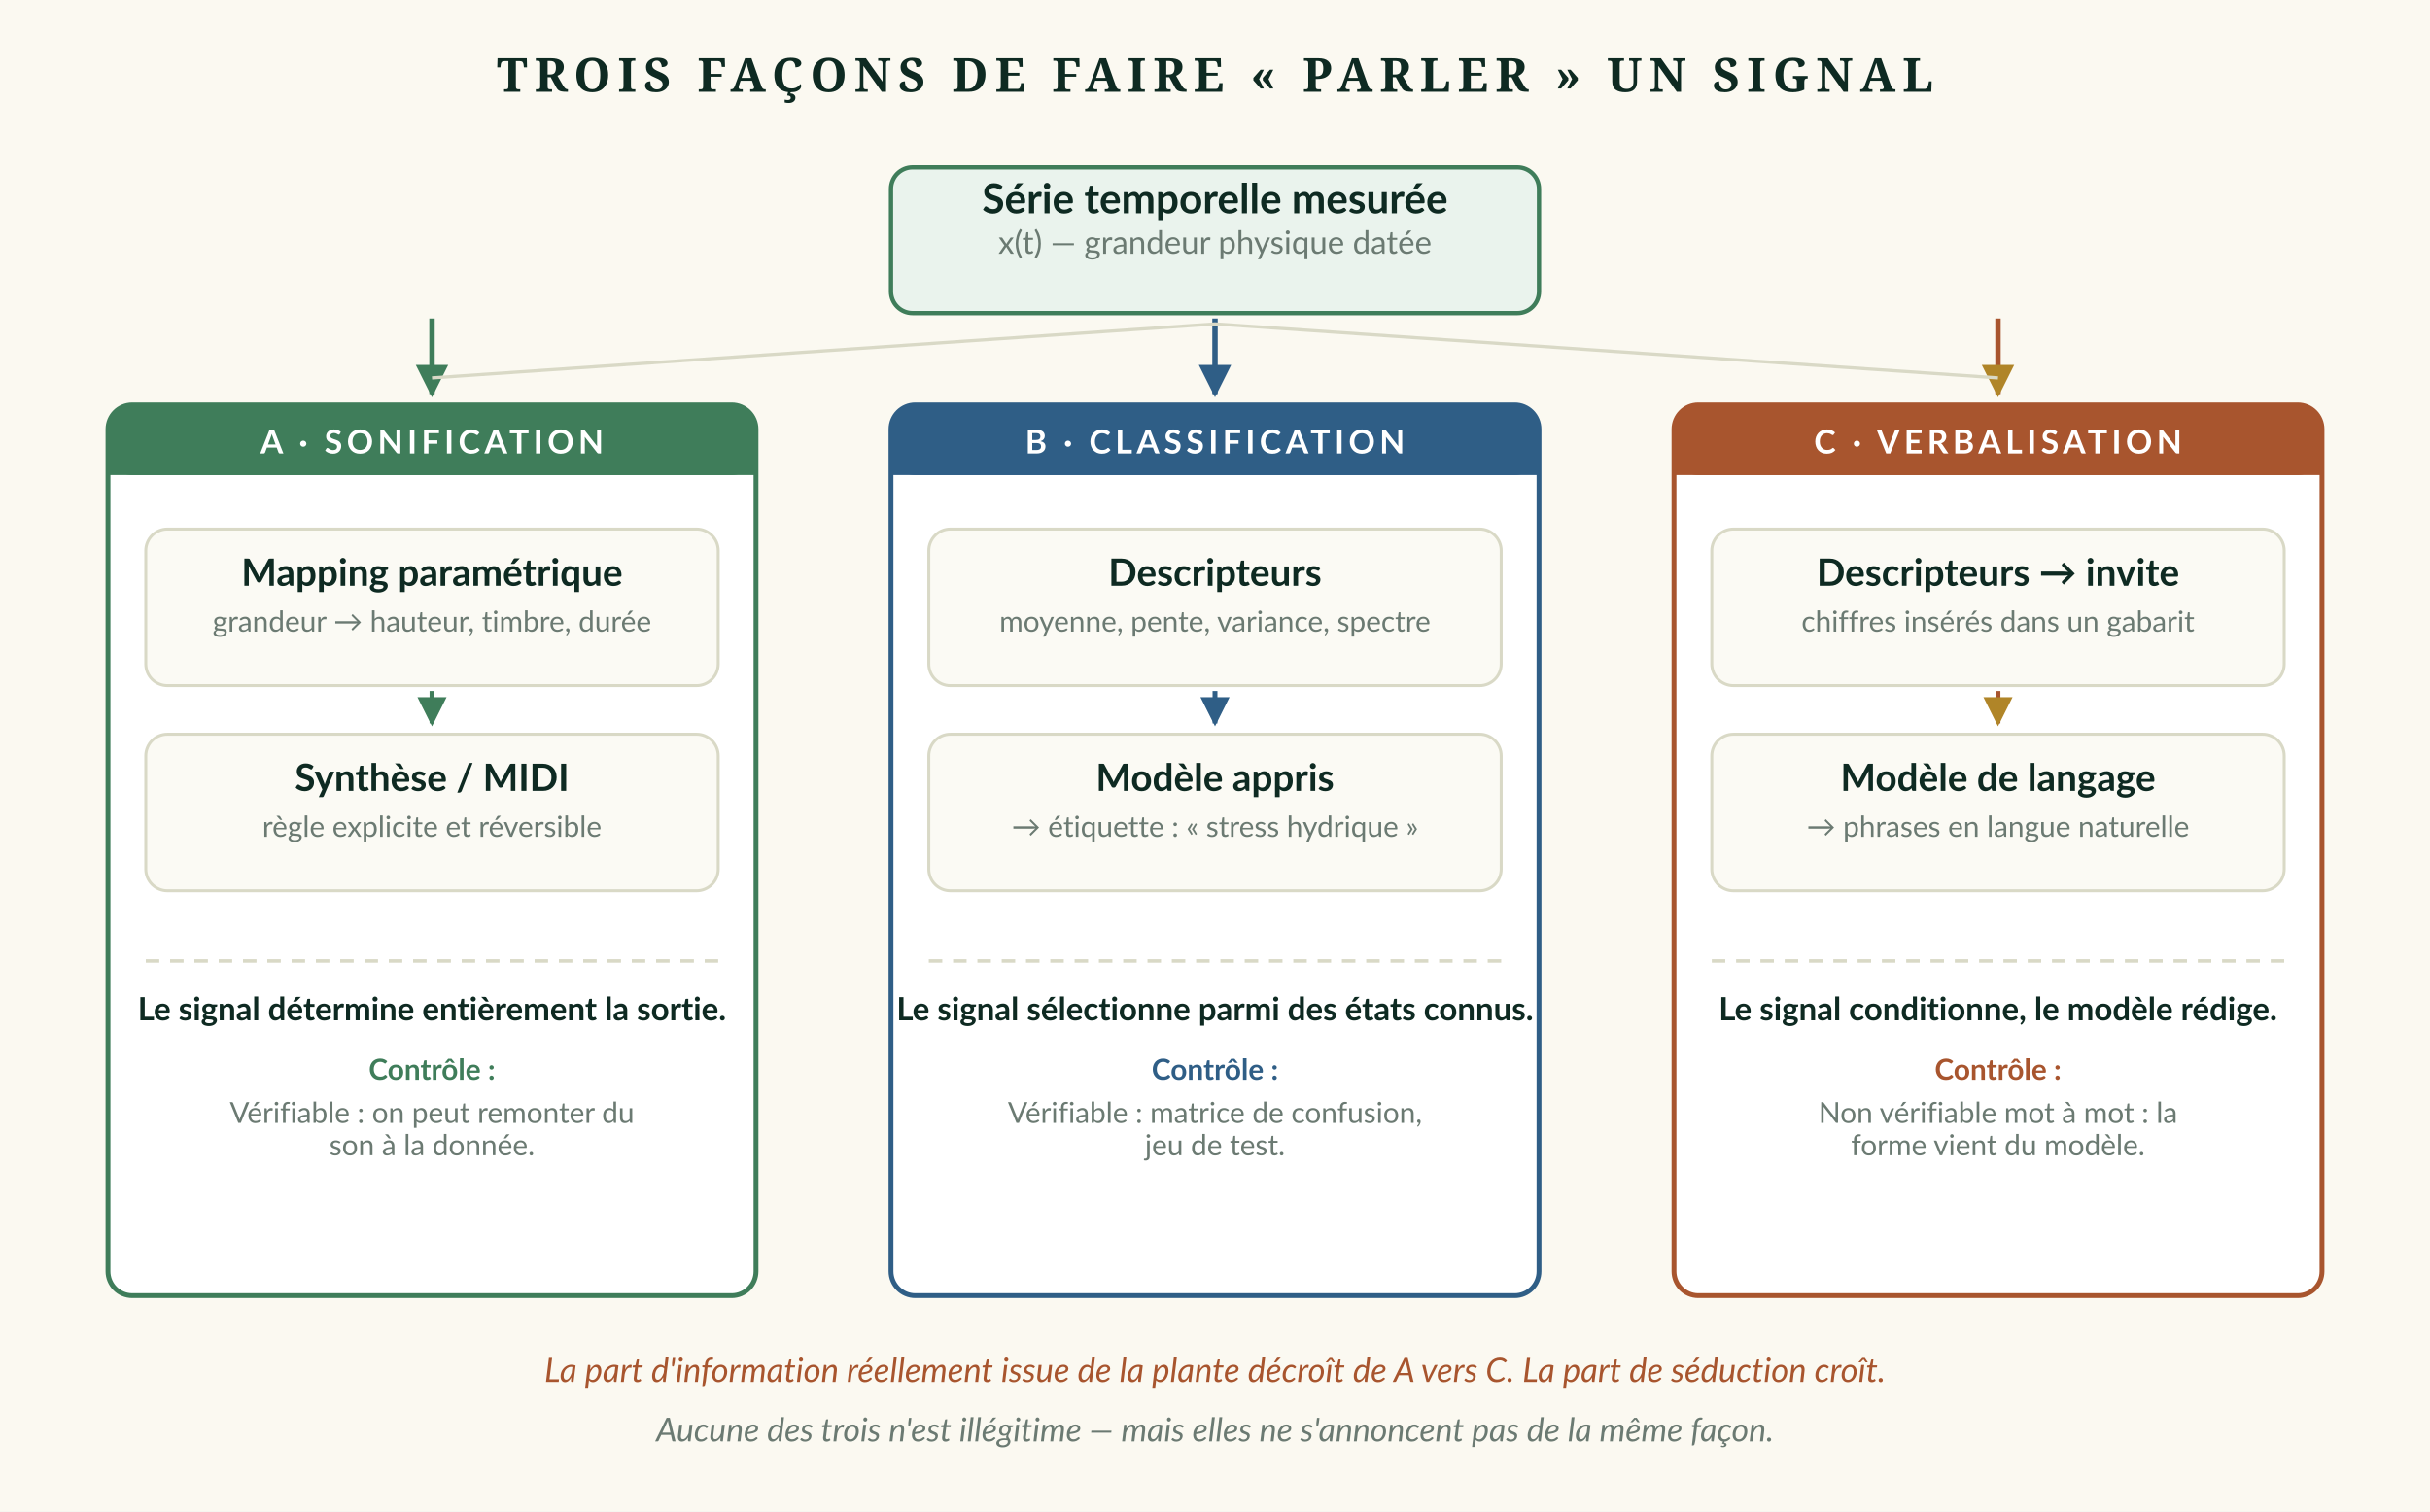
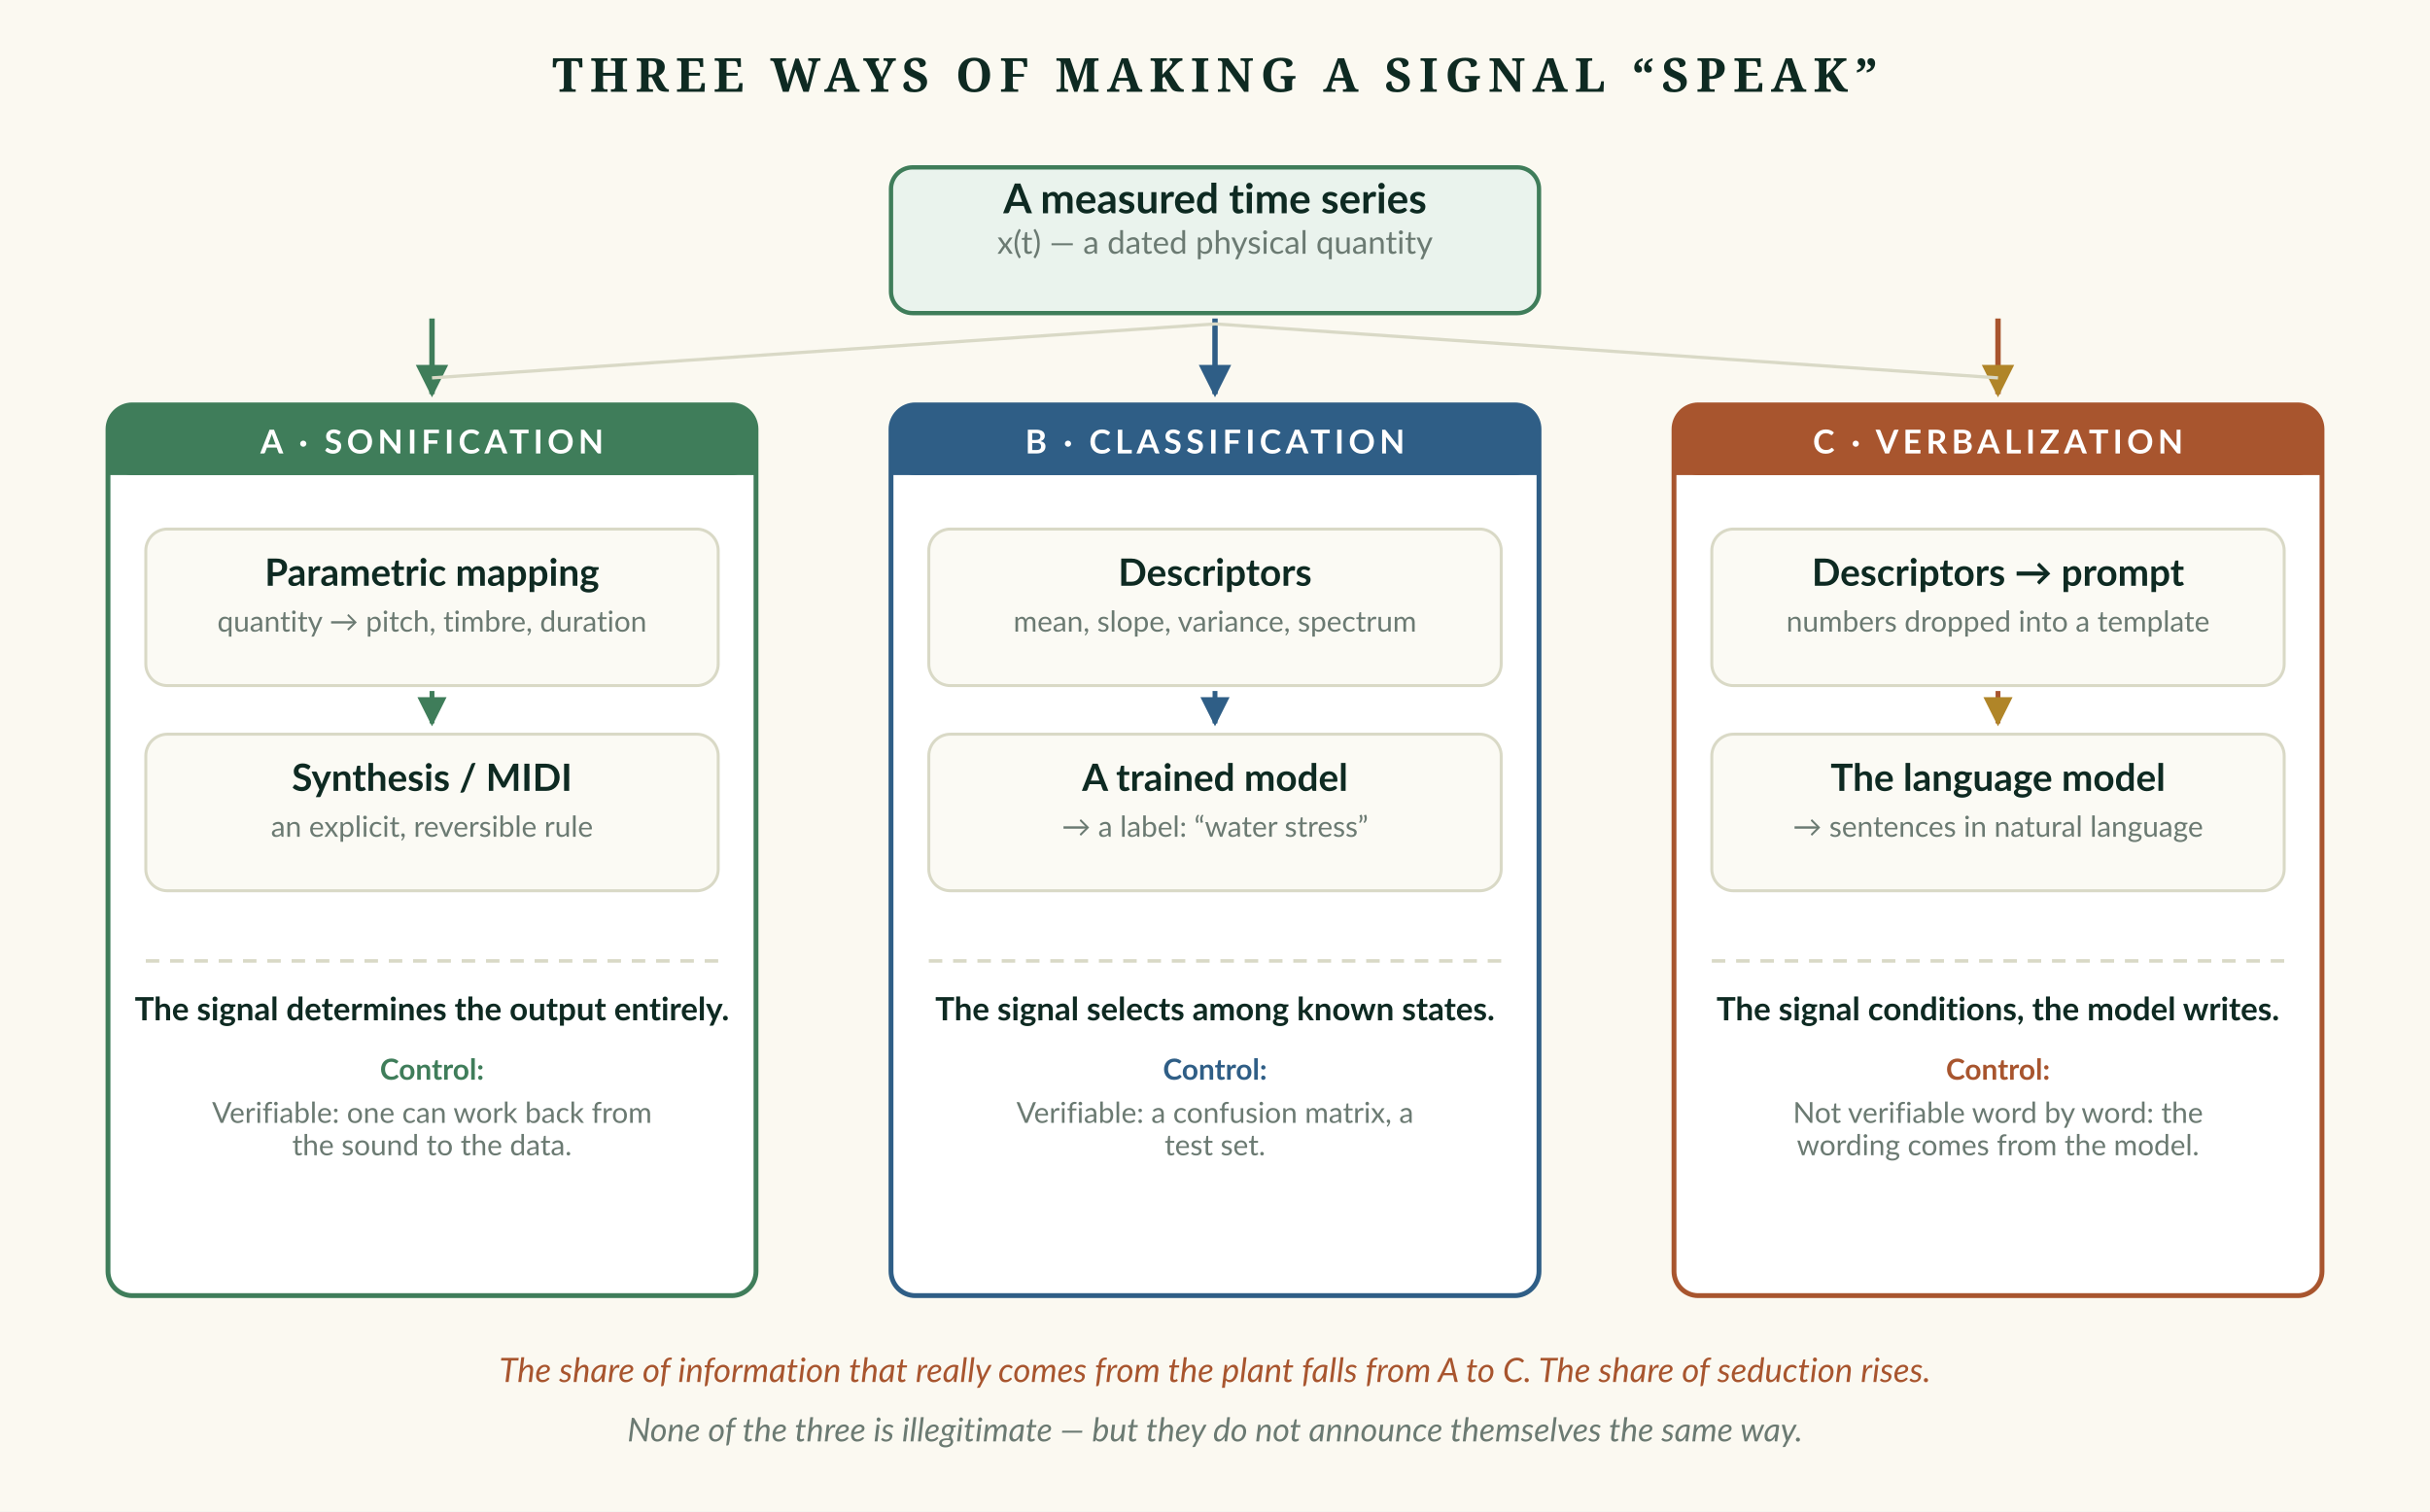
<svg xmlns="http://www.w3.org/2000/svg" viewBox="0 0 900 560" width="900" height="560">
  <defs>
    <marker id="ah" viewBox="0 0 10 10" refX="9" refY="5" markerWidth="6" markerHeight="6" orient="auto-start-reverse">
      <path d="M0,0 L10,5 L0,10 z" fill="#B08528" />
    </marker>
    <marker id="ahb" viewBox="0 0 10 10" refX="9" refY="5" markerWidth="6" markerHeight="6" orient="auto-start-reverse">
      <path d="M0,0 L10,5 L0,10 z" fill="#2F5E86" />
    </marker>
    <marker id="ahv" viewBox="0 0 10 10" refX="9" refY="5" markerWidth="6" markerHeight="6" orient="auto-start-reverse">
      <path d="M0,0 L10,5 L0,10 z" fill="#3F7D5A" />
    </marker>
  </defs>
  <rect width="900" height="560" fill="#FBF9F1" />
-   <text x="450" y="34" font-family="Cormorant Garamond, serif" font-size="17.4" fill="#0E2A22" text-anchor="middle" font-weight="700" font-style="normal" letter-spacing="2.6">TROIS FAÇONS DE FAIRE « PARLER » UN SIGNAL</text>
+   <text x="450" y="34" font-family="Cormorant Garamond, serif" font-size="17.4" fill="#0E2A22" text-anchor="middle" font-weight="700" font-style="normal" letter-spacing="2.6">THREE WAYS OF MAKING A SIGNAL “SPEAK”</text>
  <rect x="330" y="62" width="240" height="54" rx="8" fill="#EAF3ED" stroke="#3F7D5A" stroke-width="1.6" />
-   <text x="450.0" y="79" font-family="Lato, sans-serif" font-size="15.22" fill="#0E2A22" text-anchor="middle" font-weight="700" font-style="normal" letter-spacing="0">Série temporelle mesurée</text>
-   <text x="450.0" y="94.0" font-family="Lato, sans-serif" font-size="11.89" fill="#6B7A72" text-anchor="middle" font-weight="400" font-style="normal" letter-spacing="0">x(t) — grandeur physique datée</text>
+   <text x="450.0" y="79" font-family="Lato, sans-serif" font-size="15.22" fill="#0E2A22" text-anchor="middle" font-weight="700" font-style="normal" letter-spacing="0">A measured time series</text>
+   <text x="450.0" y="94.0" font-family="Lato, sans-serif" font-size="11.89" fill="#6B7A72" text-anchor="middle" font-weight="400" font-style="normal" letter-spacing="0">x(t) — a dated physical quantity</text>
  <rect x="40" y="150" width="240" height="330" rx="9" fill="#FFFFFF" stroke="#3F7D5A" stroke-width="1.8" />
  <rect x="40" y="150" width="240" height="26" rx="9" fill="#3F7D5A" />
  <rect x="40" y="167" width="240" height="9" fill="#3F7D5A" />
  <text x="160" y="168" font-family="Lato, sans-serif" font-size="12.18" fill="#FFFFFF" text-anchor="middle" font-weight="700" font-style="normal" letter-spacing="1.6">A · SONIFICATION</text>
  <rect x="54" y="196" width="212" height="58" rx="8" fill="#FBFAF4" stroke="#D9D9C6" stroke-width="1.1" />
-   <text x="160" y="217" font-family="Lato, sans-serif" font-size="13.92" fill="#0E2A22" text-anchor="middle" font-weight="700" font-style="normal" letter-spacing="0">Mapping paramétrique</text>
-   <text x="160" y="234" font-family="Lato, sans-serif" font-size="10.73" fill="#6B7A72" text-anchor="middle" font-weight="400" font-style="normal" letter-spacing="0">grandeur → hauteur, timbre, durée</text>
+   <text x="160" y="217" font-family="Lato, sans-serif" font-size="13.92" fill="#0E2A22" text-anchor="middle" font-weight="700" font-style="normal" letter-spacing="0">Parametric mapping</text>
+   <text x="160" y="234" font-family="Lato, sans-serif" font-size="10.73" fill="#6B7A72" text-anchor="middle" font-weight="400" font-style="normal" letter-spacing="0">quantity → pitch, timbre, duration</text>
  <line x1="160" y1="256" x2="160" y2="268" stroke="#3F7D5A" stroke-width="1.8" marker-end="url(#ahv)" />
  <rect x="54" y="272" width="212" height="58" rx="8" fill="#FBFAF4" stroke="#D9D9C6" stroke-width="1.1" />
-   <text x="160" y="293" font-family="Lato, sans-serif" font-size="13.92" fill="#0E2A22" text-anchor="middle" font-weight="700" font-style="normal" letter-spacing="0">Synthèse / MIDI</text>
-   <text x="160" y="310" font-family="Lato, sans-serif" font-size="10.73" fill="#6B7A72" text-anchor="middle" font-weight="400" font-style="normal" letter-spacing="0">règle explicite et réversible</text>
+   <text x="160" y="293" font-family="Lato, sans-serif" font-size="13.92" fill="#0E2A22" text-anchor="middle" font-weight="700" font-style="normal" letter-spacing="0">Synthesis / MIDI</text>
+   <text x="160" y="310" font-family="Lato, sans-serif" font-size="10.73" fill="#6B7A72" text-anchor="middle" font-weight="400" font-style="normal" letter-spacing="0">an explicit, reversible rule</text>
  <line x1="54" y1="356" x2="266" y2="356" stroke="#D9D9C6" stroke-width="1.3" stroke-dasharray="5 4" />
-   <text x="160" y="378" font-family="Lato, sans-serif" font-size="11.89" fill="#0E2A22" text-anchor="middle" font-weight="700" font-style="normal" letter-spacing="0">Le signal détermine entièrement la sortie.</text>
-   <text x="160" y="400" font-family="Lato, sans-serif" font-size="10.73" fill="#3F7D5A" text-anchor="middle" font-weight="700" font-style="normal" letter-spacing="0">Contrôle :</text>
-   <text x="160" y="416" font-family="Lato, sans-serif" font-size="10.73" fill="#6B7A72" text-anchor="middle" font-weight="400" font-style="normal" letter-spacing="0">Vérifiable : on peut remonter du</text>
-   <text x="160" y="428" font-family="Lato, sans-serif" font-size="10.73" fill="#6B7A72" text-anchor="middle" font-weight="400" font-style="normal" letter-spacing="0">son à la donnée.</text>
+   <text x="160" y="378" font-family="Lato, sans-serif" font-size="11.89" fill="#0E2A22" text-anchor="middle" font-weight="700" font-style="normal" letter-spacing="0">The signal determines the output entirely.</text>
+   <text x="160" y="400" font-family="Lato, sans-serif" font-size="10.73" fill="#3F7D5A" text-anchor="middle" font-weight="700" font-style="normal" letter-spacing="0">Control:</text>
+   <text x="160" y="416" font-family="Lato, sans-serif" font-size="10.73" fill="#6B7A72" text-anchor="middle" font-weight="400" font-style="normal" letter-spacing="0">Verifiable: one can work back from</text>
+   <text x="160" y="428" font-family="Lato, sans-serif" font-size="10.73" fill="#6B7A72" text-anchor="middle" font-weight="400" font-style="normal" letter-spacing="0">the sound to the data.</text>
  <line x1="160" y1="118" x2="160" y2="146" stroke="#3F7D5A" stroke-width="2.0" marker-end="url(#ahv)" />
  <rect x="330" y="150" width="240" height="330" rx="9" fill="#FFFFFF" stroke="#2F5E86" stroke-width="1.8" />
  <rect x="330" y="150" width="240" height="26" rx="9" fill="#2F5E86" />
  <rect x="330" y="167" width="240" height="9" fill="#2F5E86" />
  <text x="450" y="168" font-family="Lato, sans-serif" font-size="12.18" fill="#FFFFFF" text-anchor="middle" font-weight="700" font-style="normal" letter-spacing="1.6">B · CLASSIFICATION</text>
  <rect x="344" y="196" width="212" height="58" rx="8" fill="#FBFAF4" stroke="#D9D9C6" stroke-width="1.1" />
-   <text x="450" y="217" font-family="Lato, sans-serif" font-size="13.92" fill="#0E2A22" text-anchor="middle" font-weight="700" font-style="normal" letter-spacing="0">Descripteurs</text>
-   <text x="450" y="234" font-family="Lato, sans-serif" font-size="10.73" fill="#6B7A72" text-anchor="middle" font-weight="400" font-style="normal" letter-spacing="0">moyenne, pente, variance, spectre</text>
+   <text x="450" y="217" font-family="Lato, sans-serif" font-size="13.92" fill="#0E2A22" text-anchor="middle" font-weight="700" font-style="normal" letter-spacing="0">Descriptors</text>
+   <text x="450" y="234" font-family="Lato, sans-serif" font-size="10.73" fill="#6B7A72" text-anchor="middle" font-weight="400" font-style="normal" letter-spacing="0">mean, slope, variance, spectrum</text>
  <line x1="450" y1="256" x2="450" y2="268" stroke="#2F5E86" stroke-width="1.8" marker-end="url(#ahb)" />
  <rect x="344" y="272" width="212" height="58" rx="8" fill="#FBFAF4" stroke="#D9D9C6" stroke-width="1.1" />
-   <text x="450" y="293" font-family="Lato, sans-serif" font-size="13.92" fill="#0E2A22" text-anchor="middle" font-weight="700" font-style="normal" letter-spacing="0">Modèle appris</text>
-   <text x="450" y="310" font-family="Lato, sans-serif" font-size="10.73" fill="#6B7A72" text-anchor="middle" font-weight="400" font-style="normal" letter-spacing="0">→ étiquette : « stress hydrique »</text>
+   <text x="450" y="293" font-family="Lato, sans-serif" font-size="13.92" fill="#0E2A22" text-anchor="middle" font-weight="700" font-style="normal" letter-spacing="0">A trained model</text>
+   <text x="450" y="310" font-family="Lato, sans-serif" font-size="10.73" fill="#6B7A72" text-anchor="middle" font-weight="400" font-style="normal" letter-spacing="0">→ a label: “water stress”</text>
  <line x1="344" y1="356" x2="556" y2="356" stroke="#D9D9C6" stroke-width="1.3" stroke-dasharray="5 4" />
-   <text x="450" y="378" font-family="Lato, sans-serif" font-size="11.89" fill="#0E2A22" text-anchor="middle" font-weight="700" font-style="normal" letter-spacing="0">Le signal sélectionne parmi des états connus.</text>
-   <text x="450" y="400" font-family="Lato, sans-serif" font-size="10.73" fill="#2F5E86" text-anchor="middle" font-weight="700" font-style="normal" letter-spacing="0">Contrôle :</text>
-   <text x="450" y="416" font-family="Lato, sans-serif" font-size="10.73" fill="#6B7A72" text-anchor="middle" font-weight="400" font-style="normal" letter-spacing="0">Vérifiable : matrice de confusion,</text>
-   <text x="450" y="428" font-family="Lato, sans-serif" font-size="10.73" fill="#6B7A72" text-anchor="middle" font-weight="400" font-style="normal" letter-spacing="0">jeu de test.</text>
+   <text x="450" y="378" font-family="Lato, sans-serif" font-size="11.89" fill="#0E2A22" text-anchor="middle" font-weight="700" font-style="normal" letter-spacing="0">The signal selects among known states.</text>
+   <text x="450" y="400" font-family="Lato, sans-serif" font-size="10.73" fill="#2F5E86" text-anchor="middle" font-weight="700" font-style="normal" letter-spacing="0">Control:</text>
+   <text x="450" y="416" font-family="Lato, sans-serif" font-size="10.73" fill="#6B7A72" text-anchor="middle" font-weight="400" font-style="normal" letter-spacing="0">Verifiable: a confusion matrix, a</text>
+   <text x="450" y="428" font-family="Lato, sans-serif" font-size="10.73" fill="#6B7A72" text-anchor="middle" font-weight="400" font-style="normal" letter-spacing="0">test set.</text>
  <line x1="450" y1="118" x2="450" y2="146" stroke="#2F5E86" stroke-width="2.0" marker-end="url(#ahb)" />
  <rect x="620" y="150" width="240" height="330" rx="9" fill="#FFFFFF" stroke="#A8552E" stroke-width="1.8" />
  <rect x="620" y="150" width="240" height="26" rx="9" fill="#A8552E" />
  <rect x="620" y="167" width="240" height="9" fill="#A8552E" />
-   <text x="740" y="168" font-family="Lato, sans-serif" font-size="12.18" fill="#FFFFFF" text-anchor="middle" font-weight="700" font-style="normal" letter-spacing="1.6">C · VERBALISATION</text>
+   <text x="740" y="168" font-family="Lato, sans-serif" font-size="12.18" fill="#FFFFFF" text-anchor="middle" font-weight="700" font-style="normal" letter-spacing="1.6">C · VERBALIZATION</text>
  <rect x="634" y="196" width="212" height="58" rx="8" fill="#FBFAF4" stroke="#D9D9C6" stroke-width="1.1" />
-   <text x="740" y="217" font-family="Lato, sans-serif" font-size="13.92" fill="#0E2A22" text-anchor="middle" font-weight="700" font-style="normal" letter-spacing="0">Descripteurs → invite</text>
-   <text x="740" y="234" font-family="Lato, sans-serif" font-size="10.73" fill="#6B7A72" text-anchor="middle" font-weight="400" font-style="normal" letter-spacing="0">chiffres insérés dans un gabarit</text>
+   <text x="740" y="217" font-family="Lato, sans-serif" font-size="13.92" fill="#0E2A22" text-anchor="middle" font-weight="700" font-style="normal" letter-spacing="0">Descriptors → prompt</text>
+   <text x="740" y="234" font-family="Lato, sans-serif" font-size="10.73" fill="#6B7A72" text-anchor="middle" font-weight="400" font-style="normal" letter-spacing="0">numbers dropped into a template</text>
  <line x1="740" y1="256" x2="740" y2="268" stroke="#A8552E" stroke-width="1.8" marker-end="url(#ah)" />
  <rect x="634" y="272" width="212" height="58" rx="8" fill="#FBFAF4" stroke="#D9D9C6" stroke-width="1.1" />
-   <text x="740" y="293" font-family="Lato, sans-serif" font-size="13.92" fill="#0E2A22" text-anchor="middle" font-weight="700" font-style="normal" letter-spacing="0">Modèle de langage</text>
-   <text x="740" y="310" font-family="Lato, sans-serif" font-size="10.73" fill="#6B7A72" text-anchor="middle" font-weight="400" font-style="normal" letter-spacing="0">→ phrases en langue naturelle</text>
+   <text x="740" y="293" font-family="Lato, sans-serif" font-size="13.92" fill="#0E2A22" text-anchor="middle" font-weight="700" font-style="normal" letter-spacing="0">The language model</text>
+   <text x="740" y="310" font-family="Lato, sans-serif" font-size="10.73" fill="#6B7A72" text-anchor="middle" font-weight="400" font-style="normal" letter-spacing="0">→ sentences in natural language</text>
  <line x1="634" y1="356" x2="846" y2="356" stroke="#D9D9C6" stroke-width="1.3" stroke-dasharray="5 4" />
-   <text x="740" y="378" font-family="Lato, sans-serif" font-size="11.89" fill="#0E2A22" text-anchor="middle" font-weight="700" font-style="normal" letter-spacing="0">Le signal conditionne, le modèle rédige.</text>
-   <text x="740" y="400" font-family="Lato, sans-serif" font-size="10.73" fill="#A8552E" text-anchor="middle" font-weight="700" font-style="normal" letter-spacing="0">Contrôle :</text>
-   <text x="740" y="416" font-family="Lato, sans-serif" font-size="10.73" fill="#6B7A72" text-anchor="middle" font-weight="400" font-style="normal" letter-spacing="0">Non vérifiable mot à mot : la</text>
-   <text x="740" y="428" font-family="Lato, sans-serif" font-size="10.73" fill="#6B7A72" text-anchor="middle" font-weight="400" font-style="normal" letter-spacing="0">forme vient du modèle.</text>
+   <text x="740" y="378" font-family="Lato, sans-serif" font-size="11.89" fill="#0E2A22" text-anchor="middle" font-weight="700" font-style="normal" letter-spacing="0">The signal conditions, the model writes.</text>
+   <text x="740" y="400" font-family="Lato, sans-serif" font-size="10.73" fill="#A8552E" text-anchor="middle" font-weight="700" font-style="normal" letter-spacing="0">Control:</text>
+   <text x="740" y="416" font-family="Lato, sans-serif" font-size="10.73" fill="#6B7A72" text-anchor="middle" font-weight="400" font-style="normal" letter-spacing="0">Not verifiable word by word: the</text>
+   <text x="740" y="428" font-family="Lato, sans-serif" font-size="10.73" fill="#6B7A72" text-anchor="middle" font-weight="400" font-style="normal" letter-spacing="0">wording comes from the model.</text>
  <line x1="740" y1="118" x2="740" y2="146" stroke="#A8552E" stroke-width="2.0" marker-end="url(#ah)" />
  <path d="M160,140 L450,120 L740,140" fill="none" stroke="#D9D9C6" stroke-width="1.2" />
-   <text x="450" y="512" font-family="Lato, sans-serif" font-size="12.47" fill="#A8552E" text-anchor="middle" font-weight="400" font-style="italic" letter-spacing="0">La part d'information réellement issue de la plante décroît de A vers C. La part de séduction croît.</text>
-   <text x="450" y="534" font-family="Lato, sans-serif" font-size="12.18" fill="#6B7A72" text-anchor="middle" font-weight="400" font-style="italic" letter-spacing="0">Aucune des trois n'est illégitime — mais elles ne s'annoncent pas de la même façon.</text>
+   <text x="450" y="512" font-family="Lato, sans-serif" font-size="12.47" fill="#A8552E" text-anchor="middle" font-weight="400" font-style="italic" letter-spacing="0">The share of information that really comes from the plant falls from A to C. The share of seduction rises.</text>
+   <text x="450" y="534" font-family="Lato, sans-serif" font-size="12.18" fill="#6B7A72" text-anchor="middle" font-weight="400" font-style="italic" letter-spacing="0">None of the three is illegitimate — but they do not announce themselves the same way.</text>
</svg>
